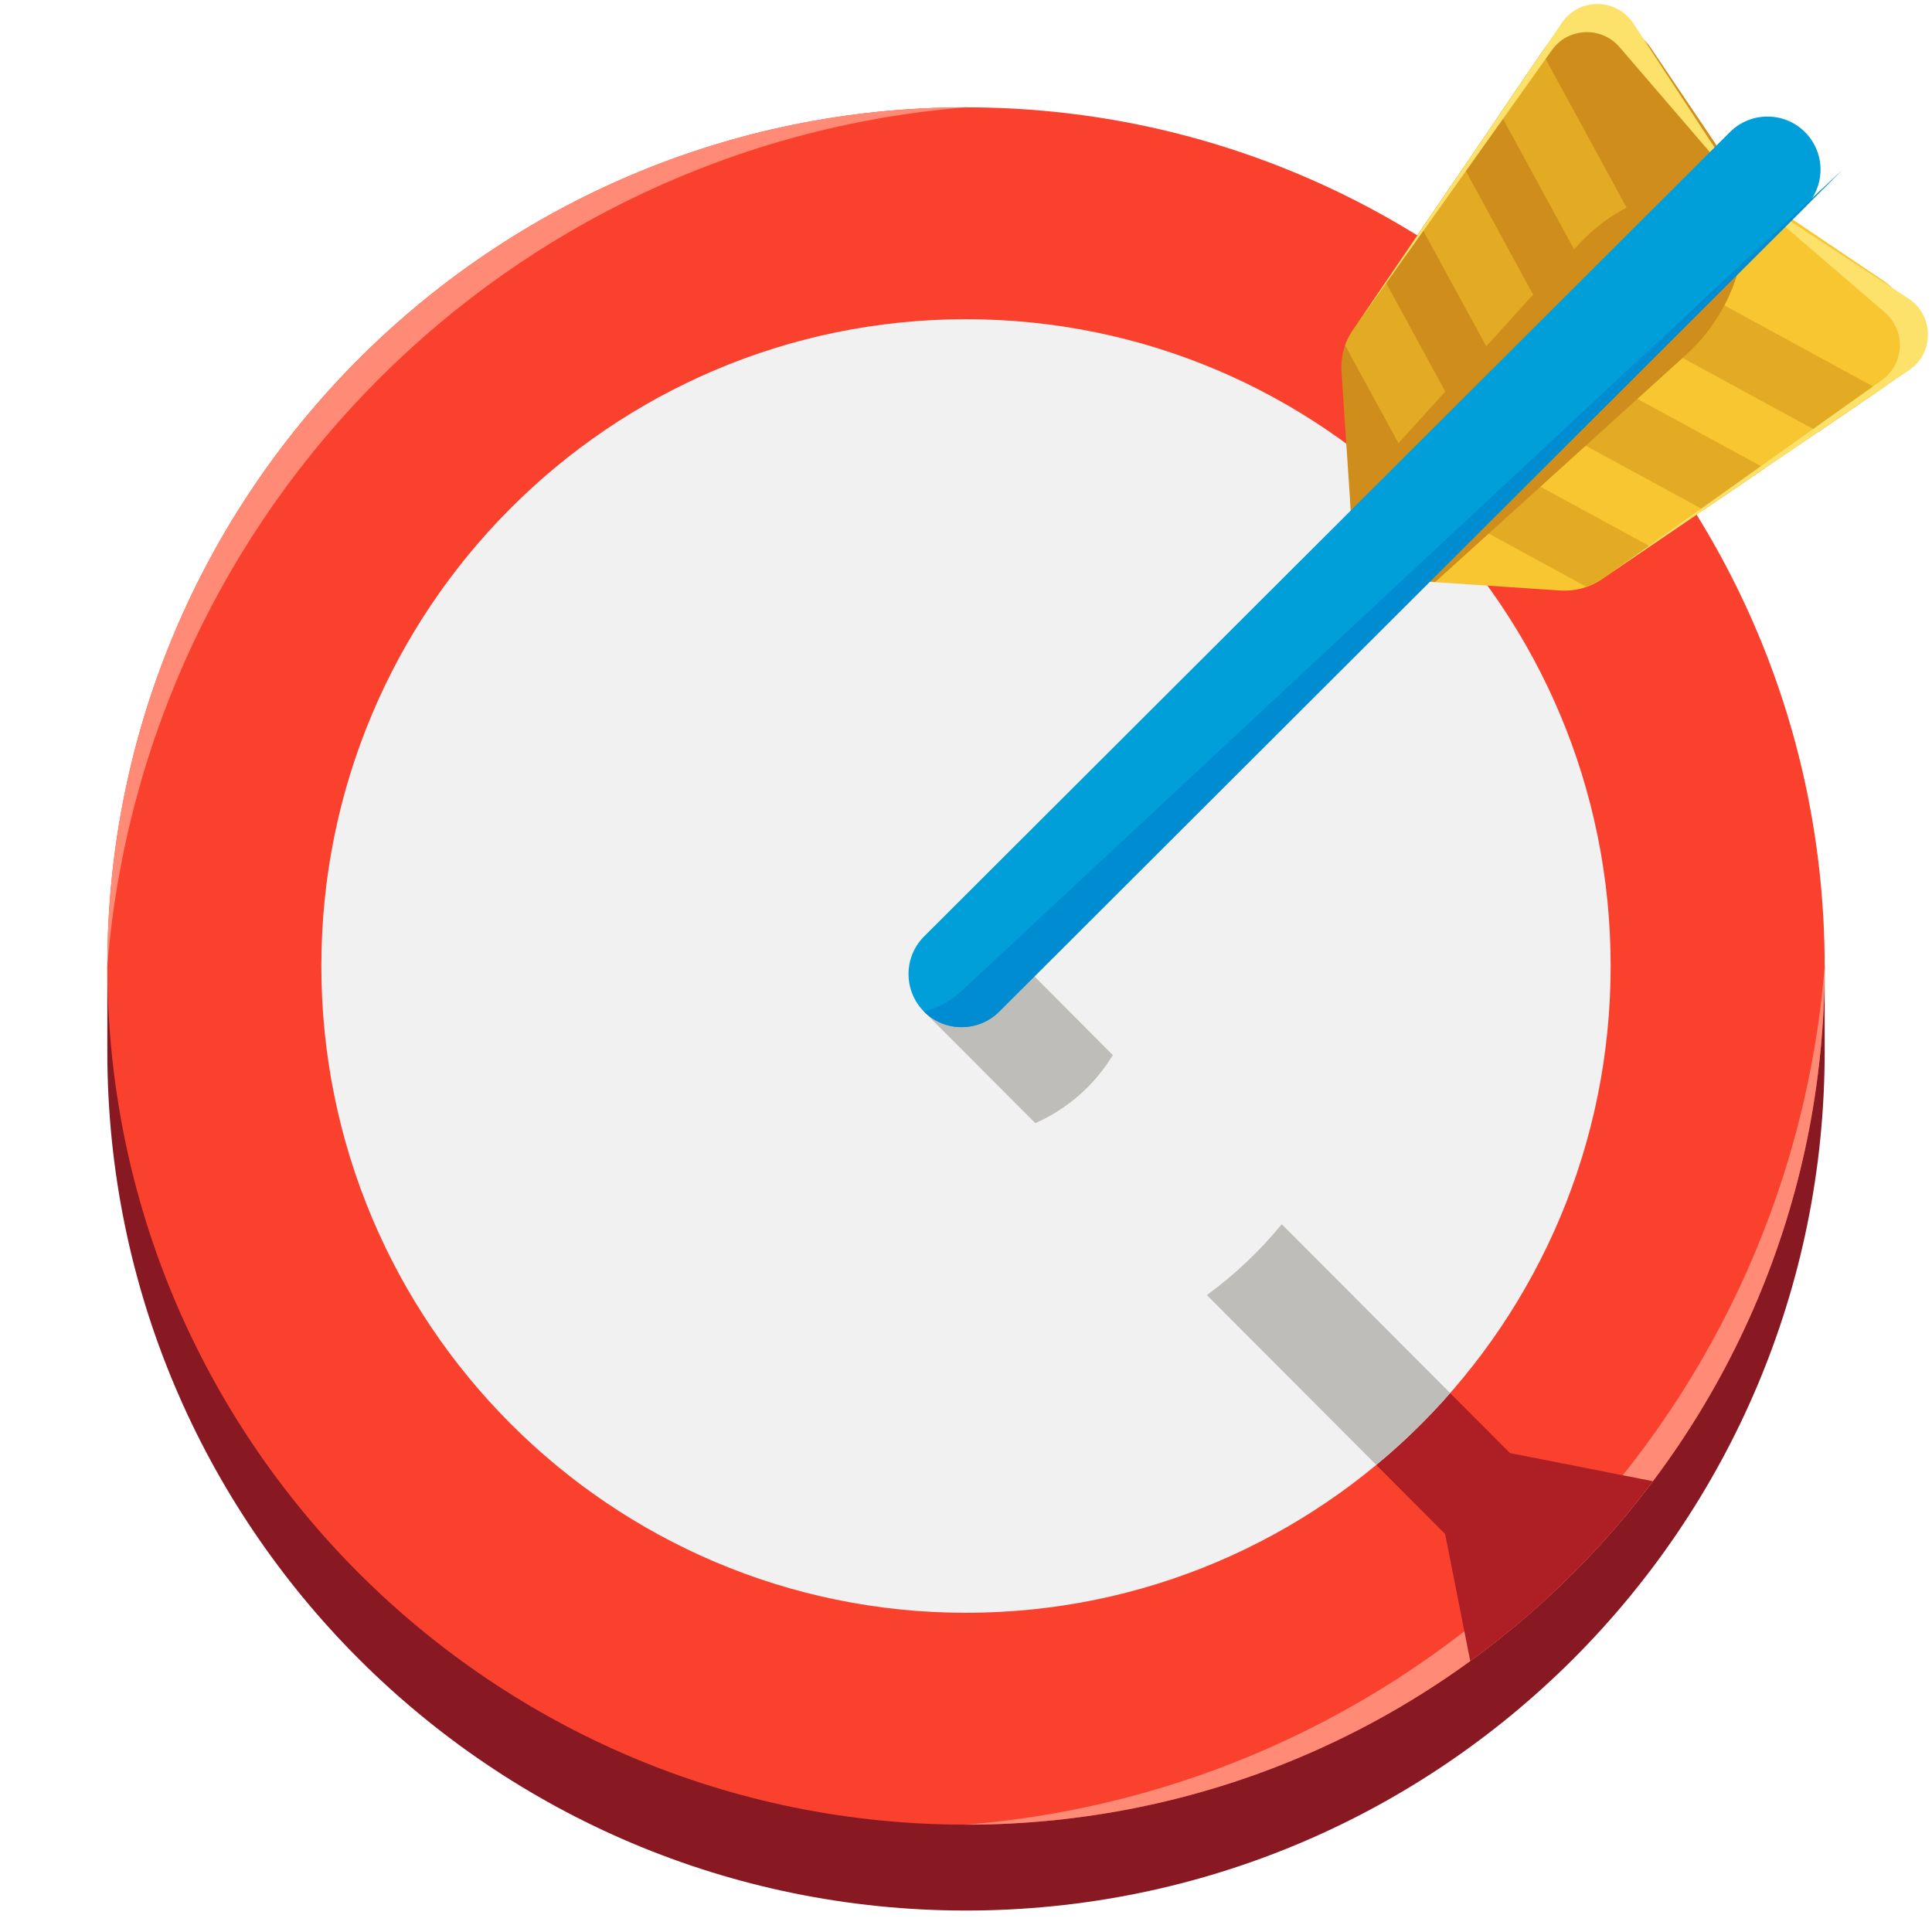
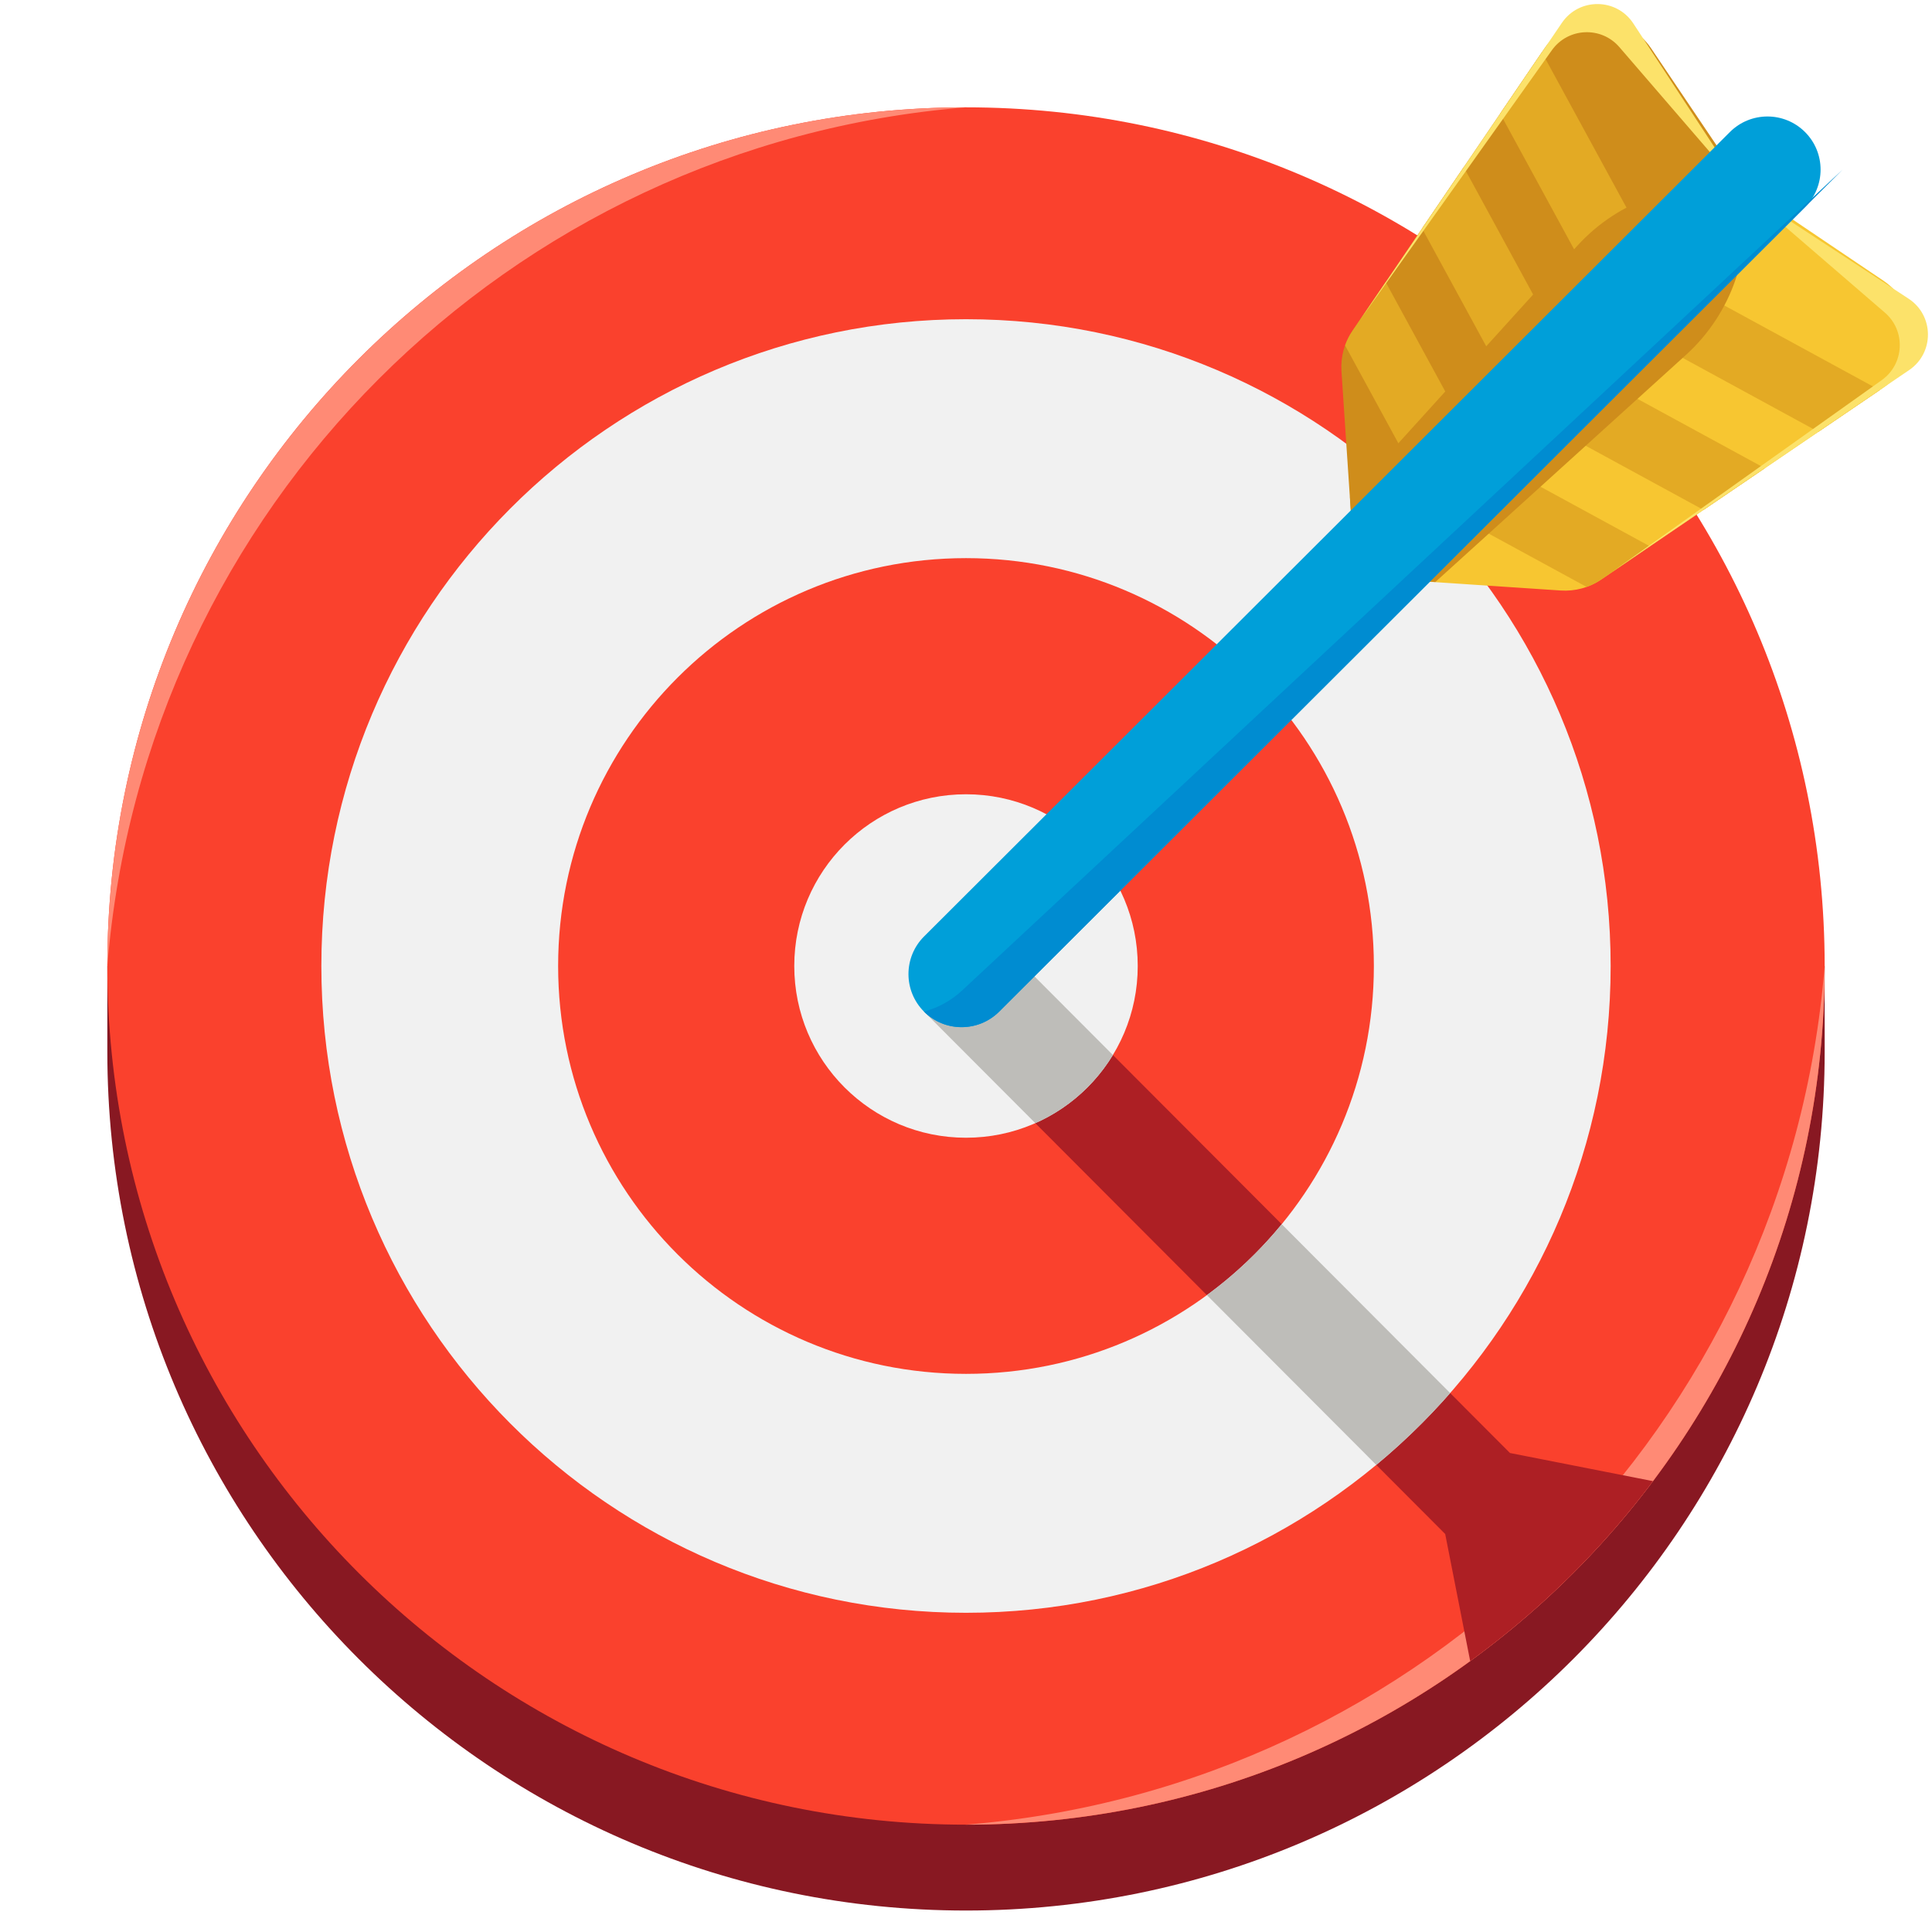
- <svg xmlns="http://www.w3.org/2000/svg" viewBox="0 0 90 90">
-   <path d="M45,89C22.91,89,5,71.09,5,49L5,45L85,45L85,49C85,71.09,67.09,89,45,89Z" fill="#881822" />
-   <path d="M85,45C85,22.91,67.09,5,45,5C22.91,5,5,22.91,5,45C5,67.09,22.91,85,45,85C67.09,85,85,67.09,85,45Z" fill="#FA412D" />
-   <path d="M85,45C85,67.09,67.09,85,45,85C66.33,83.27,83.27,66.33,85,45Z" fill="#FF8A75" />
-   <path d="M70.34,67.69L46.41,43.7L43.02,47.1L67.32,71.46L68.49,77.38C71.73,75.03,74.6,72.2,77,69Z" fill="#AD1F24" />
-   <path d="M75.03,45C75.03,28.36,61.59,14.87,45,14.87C28.42,14.87,14.97,28.36,14.97,45C14.97,61.64,28.42,75.13,45,75.13C61.59,75.13,75.03,61.64,75.03,45Z" fill="#F1F1F1" />
-   <path d="M64,45C64,34.51,55.49,26,45,26C34.51,26,26,34.51,26,45C26,55.49,34.51,64,45,64C55.49,64,64,55.49,64,45Z" fill="#F1F1F1" />
-   <path d="M45,53C40.58,53,37,49.42,37,45C37,40.58,40.58,37,45,37C49.42,37,53,40.58,53,45C53,49.42,49.42,53,45,53Z" fill="#F1F1F1" />
-   <path d="M59.71,57.03C58.69,58.27,57.52,59.38,56.22,60.33L64.11,68.24C65.35,67.22,66.5,66.1,67.55,64.89Z" fill="#BEBDB9" />
-   <path d="M43.02,47.1L46.41,43.7L51.84,49.15C51,50.54,49.73,51.66,48.23,52.32Z" fill="#BEBDB9" />
-   <path d="M5,45C5,22.91,22.91,5,45,5C23.67,6.73,6.73,23.67,5,45Z" fill="#FF8A75" />
-   <path d="M63,15.41L71.95,2.25C73.15,0.49,75.73,0.5,76.92,2.26L81.28,8.72L63.13,26.87L62.49,17.29C62.45,16.63,62.63,15.96,63,15.41Z" fill="#CF8D1B" />
-   <path d="M62.66,16.09C62.74,15.85,62.86,15.62,63,15.41L64.55,13.14L68.89,21.11L66.63,23.37Z" fill="#E3AA24" />
-   <path d="M70.87,19.13L66.24,10.64L68.19,7.79L73.13,16.87Z" fill="#E3AA24" />
-   <path d="M75.11,14.89L69.88,5.29L71.83,2.43L77.38,12.62Z" fill="#E3AA24" />
-   <path d="M81.17,8.83L63.12,26.88L62.89,23.14L73.47,11.46C75.41,9.31,78.32,8.32,81.17,8.83Z" fill="#CF8D1B" />
-   <path d="M72.76,1.06C73.56,-0.12,75.3,-0.1,76.09,1.09L81.16,8.84L75.44,2.19C74.59,1.21,73.04,1.28,72.29,2.34L63.37,14.88Z" fill="#FCE26A" />
-   <path d="M74.59,27L87.75,18.05C89.51,16.85,89.5,14.27,87.74,13.08L81.28,8.72L63.13,26.87L72.7,27.51C73.37,27.55,74.04,27.37,74.59,27Z" fill="#F7C631" />
-   <path d="M73.91,27.34C74.15,27.26,74.38,27.14,74.59,27L76.86,25.45L68.89,21.11L66.63,23.37Z" fill="#E3AA24" />
-   <path d="M70.87,19.13L79.36,23.75L82.21,21.81L73.13,16.87Z" fill="#E3AA24" />
-   <path d="M75.11,14.89L84.71,20.12L87.56,18.17L77.38,12.62Z" fill="#E3AA24" />
-   <path d="M81.17,8.83L63.12,26.88L66.86,27.11L78.54,16.53C80.68,14.59,81.68,11.68,81.17,8.83Z" fill="#CF8D1B" />
-   <path d="M88.94,17.24C90.11,16.44,90.1,14.7,88.91,13.91L81.16,8.84L87.81,14.56C88.79,15.41,88.72,16.96,87.66,17.71L75.12,26.63Z" fill="#FCE26A" />
-   <path d="M80.59,6.15L43.05,43.62C42.08,44.59,42.08,46.16,43.05,47.13C44.01,48.09,45.58,48.09,46.54,47.13L84.08,9.65C85.05,8.68,85.05,7.12,84.08,6.15C83.12,5.19,81.55,5.19,80.59,6.15Z" fill="#009FD9" />
-   <path d="M43.04,47.12C44.01,48.09,45.58,48.09,46.55,47.12L85.84,7.9L44.82,46.14C44.32,46.61,43.71,46.95,43.04,47.12Z" fill="#008CD1" />
+ <svg xmlns="http://www.w3.org/2000/svg" width="90" height="90" viewBox="0 0 90 90" fill="none">
+   <path d="M85 49C85 71.091 67.091 89 45 89C22.909 89 5 71.091 5 49V45H85V49Z" fill="#881822" />
+   <path d="M45 85C67.091 85 85 67.091 85 45C85 22.909 67.091 5 45 5C22.909 5 5 22.909 5 45C5 67.091 22.909 85 45 85Z" fill="#FA412D" />
+   <path d="M45 85C66.334 83.27 83.27 66.334 85 45C85 67.091 67.091 85 45 85Z" fill="#FF8A75" />
+   <path fill-rule="evenodd" clip-rule="evenodd" d="M77.004 68.998L70.341 67.687L46.41 43.7L43.02 47.1L67.323 71.46L68.487 77.382C71.728 75.027 74.6 72.199 77.004 68.998Z" fill="#AD1F24" />
+   <path fill-rule="evenodd" clip-rule="evenodd" d="M45 75.13C61.585 75.13 75.03 61.641 75.03 45C75.03 28.36 61.585 14.87 45 14.87C28.415 14.87 14.97 28.36 14.97 45C14.97 61.641 28.415 75.13 45 75.13ZM45 64C55.493 64 64 55.493 64 45C64 34.507 55.493 26 45 26C34.507 26 26 34.507 26 45C26 55.493 34.507 64 45 64ZM53 45C53 49.418 49.418 53 45 53C40.582 53 37 49.418 37 45C37 40.582 40.582 37 45 37C49.418 37 53 40.582 53 45Z" fill="#F1F1F1" />
+   <path fill-rule="evenodd" clip-rule="evenodd" d="M67.554 64.894L59.708 57.029C58.69 58.271 57.519 59.383 56.222 60.333L64.112 68.241C65.346 67.219 66.497 66.099 67.554 64.894ZM48.229 52.321L43.02 47.1L46.41 43.7L51.843 49.146C50.996 50.541 49.734 51.657 48.229 52.321Z" fill="#BEBDB9" />
+   <path d="M45 5C23.666 6.73 6.73 23.666 5 45C5 22.909 22.909 5 45 5Z" fill="#FF8A75" />
+   <path d="M62.491 17.295C62.446 16.627 62.627 15.962 63.004 15.408L71.952 2.249C73.145 0.494 75.734 0.499 76.92 2.258L81.278 8.721L63.129 26.87L62.491 17.295Z" fill="#CF8D1B" />
+   <path fill-rule="evenodd" clip-rule="evenodd" d="M66.626 23.374L62.658 16.09C62.743 15.85 62.859 15.621 63.004 15.408L64.548 13.137L68.891 21.109L66.626 23.374ZM73.133 16.866L70.868 19.131L66.245 10.643L68.187 7.786L73.133 16.866ZM77.376 12.623L75.111 14.888L69.883 5.291L71.826 2.435L77.376 12.623Z" fill="#E3AA24" />
+   <path d="M73.467 11.46C75.411 9.315 78.321 8.321 81.171 8.829L63.121 26.879L62.886 23.137L73.467 11.46Z" fill="#CF8D1B" />
+   <path d="M63.373 14.879L72.759 1.064C73.561 -0.115 75.304 -0.101 76.086 1.092L81.164 8.836L75.436 2.194C74.588 1.211 73.044 1.283 72.291 2.341L63.373 14.879Z" fill="#FCE26A" />
+   <path d="M72.704 27.508C73.373 27.553 74.037 27.372 74.591 26.996L87.75 18.047C89.505 16.854 89.5 14.266 87.741 13.079L81.278 8.721L63.129 26.87L72.704 27.508Z" fill="#F7C631" />
+   <path fill-rule="evenodd" clip-rule="evenodd" d="M66.626 23.374L73.91 27.341C74.149 27.256 74.378 27.14 74.591 26.996L76.862 25.451L68.891 21.109L66.626 23.374ZM73.133 16.866L70.868 19.131L79.357 23.755L82.214 21.812L73.133 16.866ZM77.376 12.623L75.111 14.888L84.708 20.116L87.565 18.174L77.376 12.623Z" fill="#E3AA24" />
+   <path d="M78.539 16.532C80.684 14.589 81.678 11.678 81.17 8.829L63.12 26.879L66.862 27.114L78.539 16.532Z" fill="#CF8D1B" />
+   <path d="M75.12 26.626L88.935 17.24C90.115 16.439 90.101 14.695 88.908 13.913L81.164 8.836L87.806 14.564C88.788 15.411 88.716 16.956 87.659 17.708L75.12 26.626Z" fill="#FCE26A" />
+   <path d="M84.083 6.149C83.116 5.185 81.553 5.186 80.587 6.149L43.046 43.624C42.078 44.591 42.078 46.161 43.047 47.128C44.014 48.091 45.577 48.091 46.543 47.127L84.084 9.652C85.052 8.685 85.052 7.115 84.083 6.149Z" fill="#009FD9" />
+   <path d="M44.82 46.139C44.317 46.608 43.707 46.946 43.043 47.123C44.011 48.089 45.579 48.089 46.547 47.123L85.838 7.9L44.82 46.139Z" fill="#008CD1" />
</svg>
